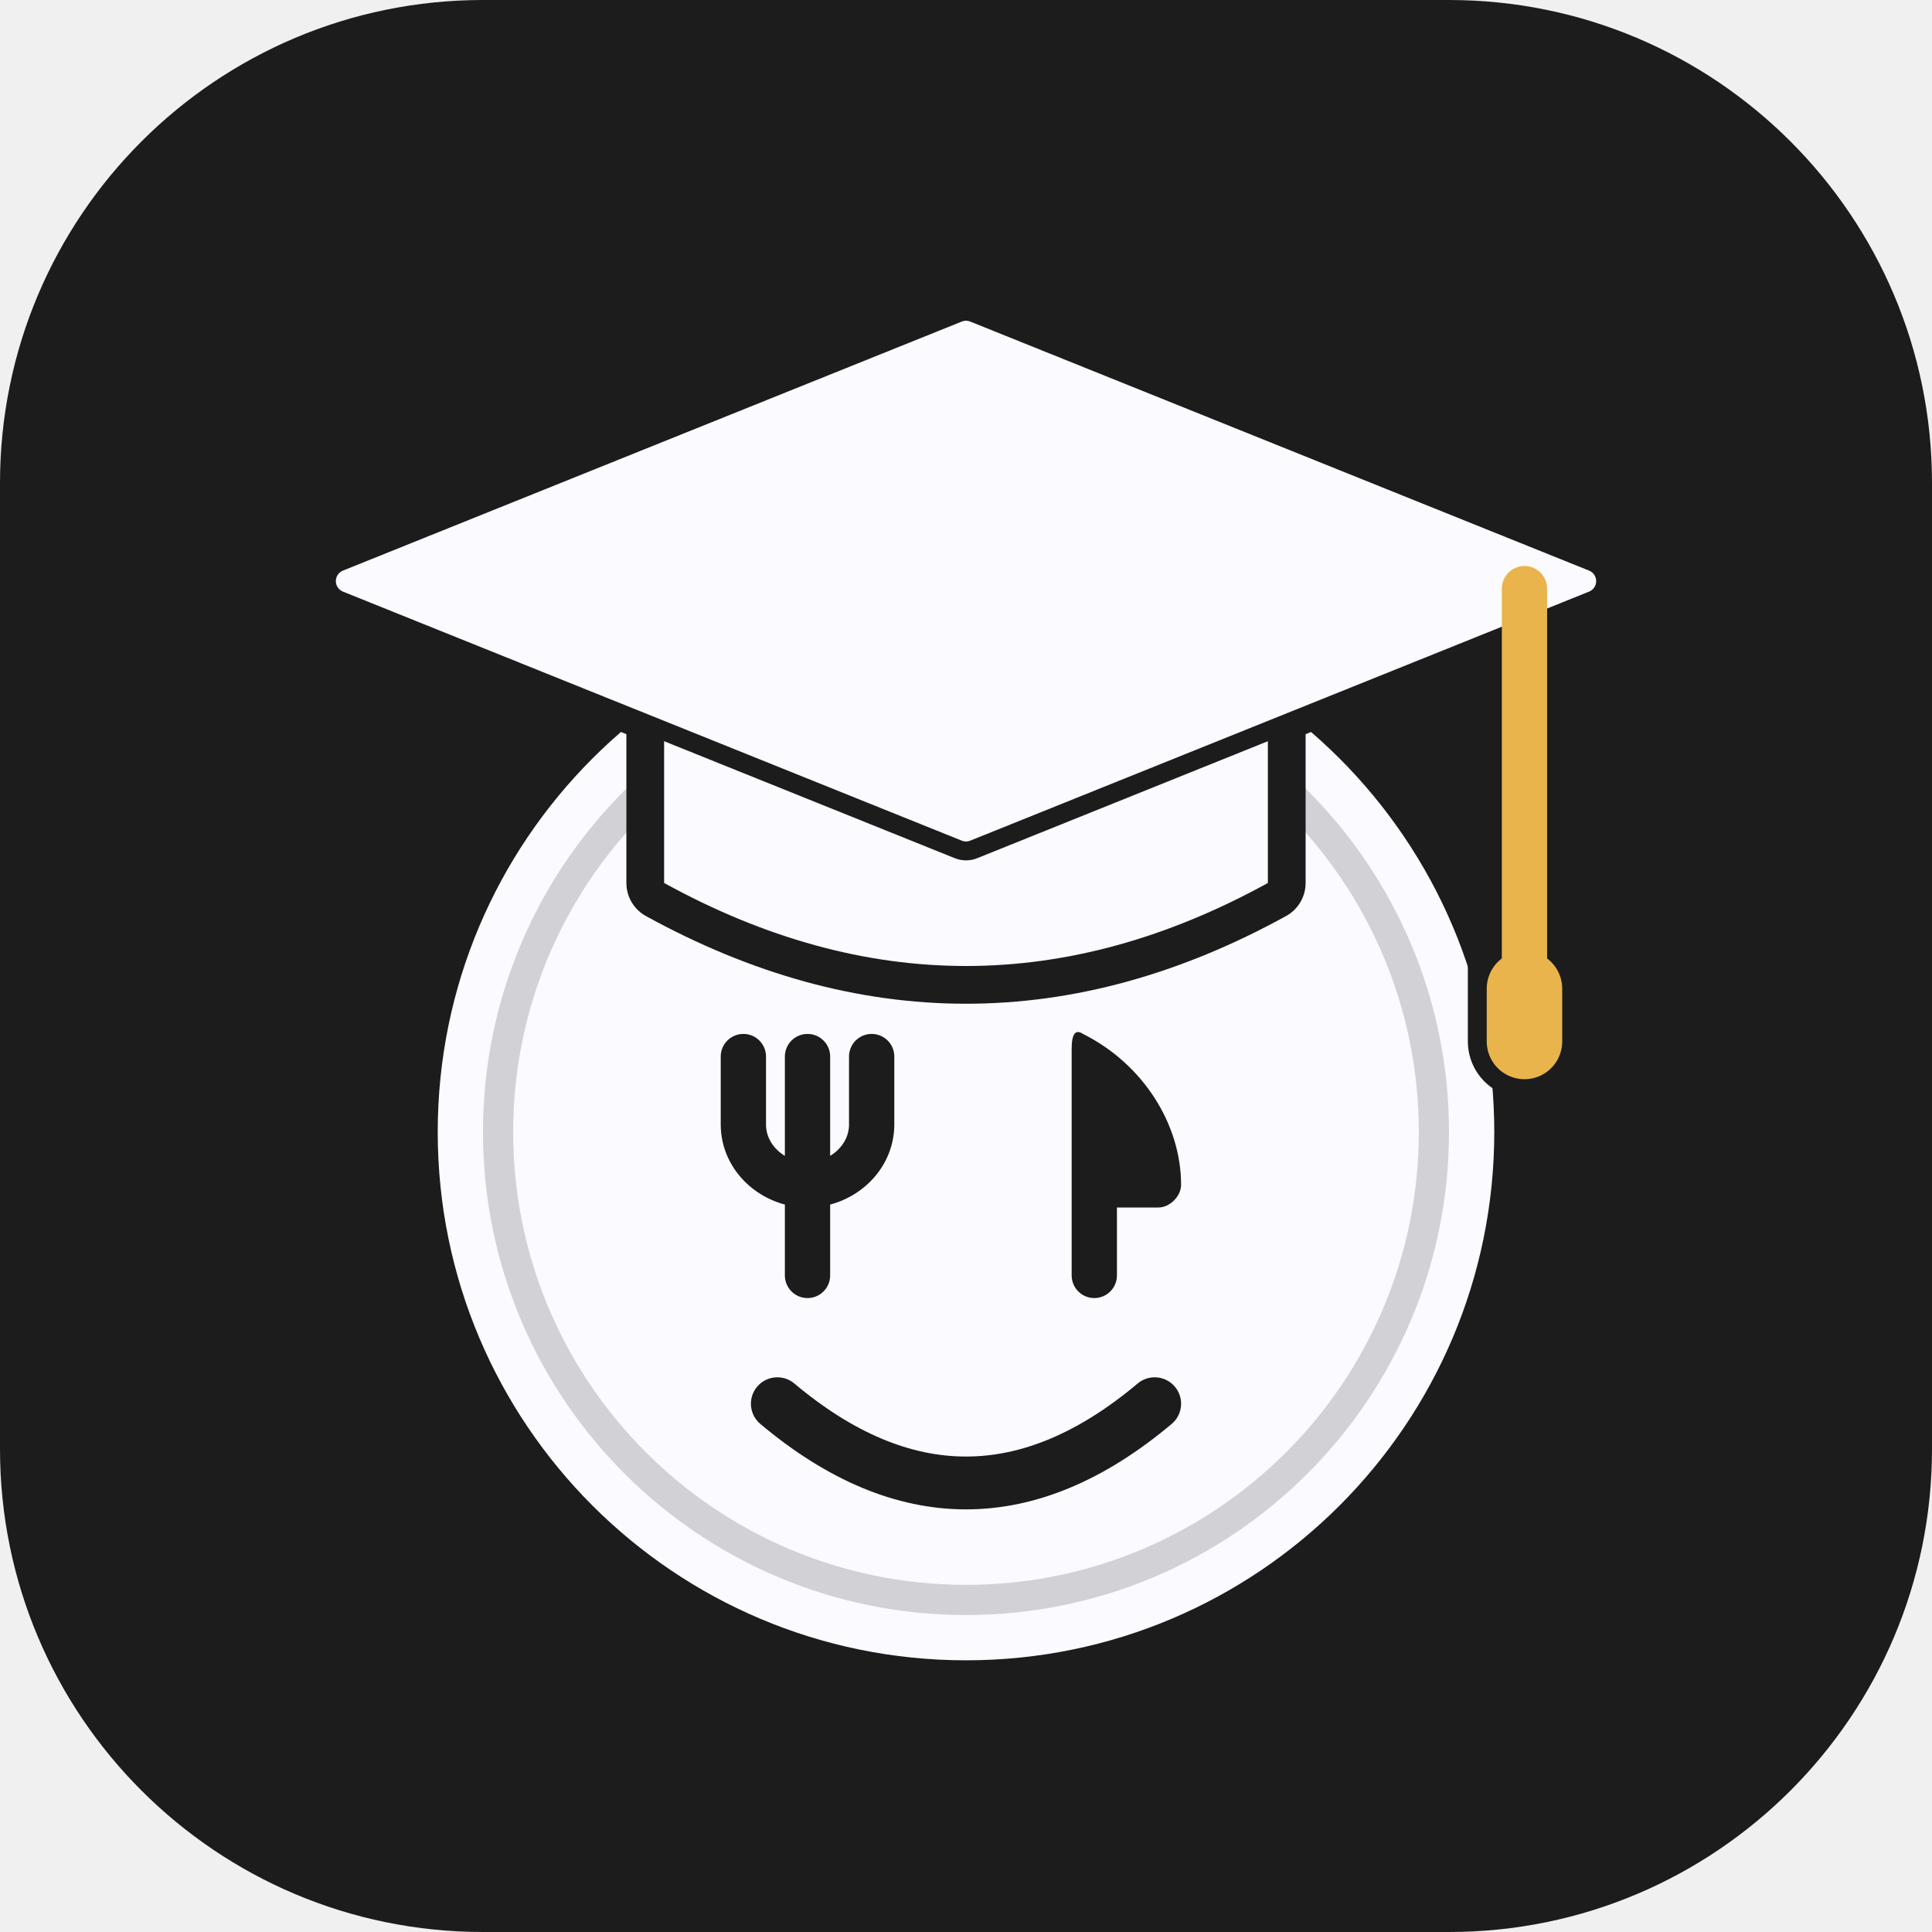
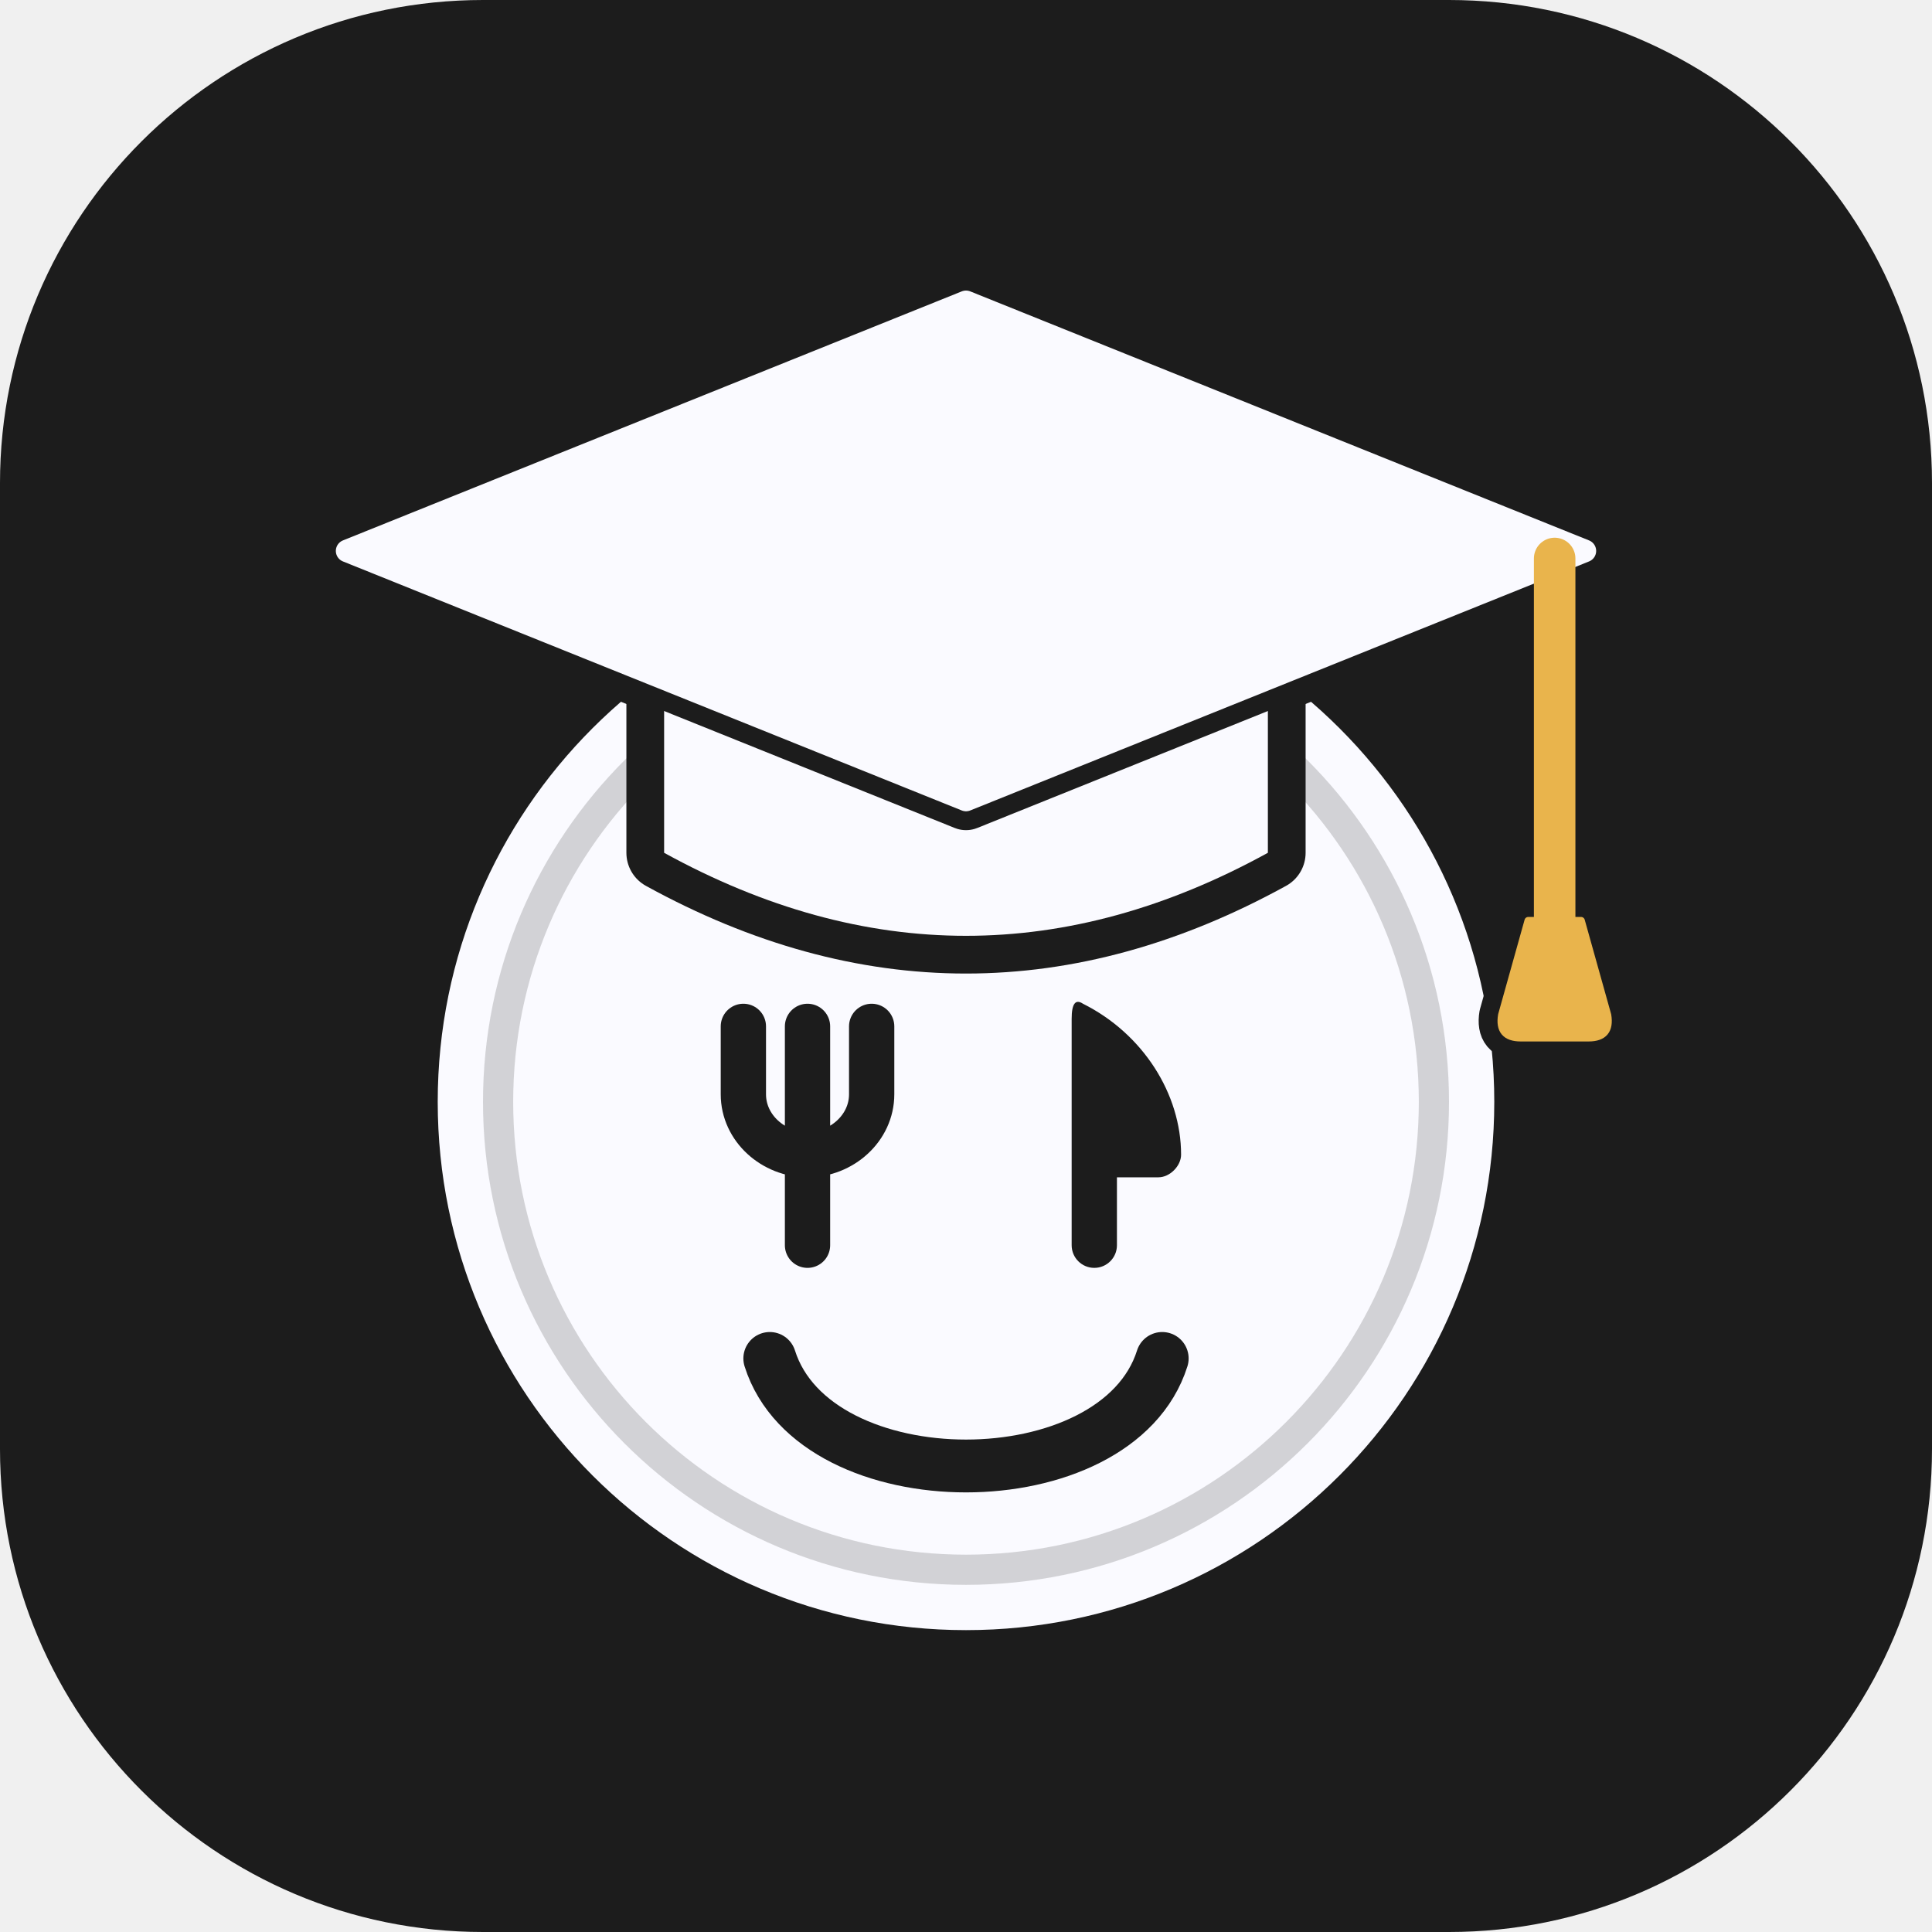
<svg xmlns="http://www.w3.org/2000/svg" viewBox="0 0 512 512" role="img" aria-label="MealScholar">
  <rect width="512" height="512" rx="128" fill="#1C1C1C" />
  <defs>
    <mask id="ms-mark-plate" maskUnits="userSpaceOnUse" x="0" y="0" width="512" height="512">
      <path d="M0 0h512v512H0Z" fill="#fff" />
-       <path d="M176 182v52q80 44 160 0v-52Z" fill="#000" stroke="#000" stroke-width="20" stroke-linejoin="round" />
-       <path d="M256 88 420 154 256 220 92 154Z" fill="#000" stroke="#000" stroke-width="20" stroke-linejoin="round" />
-       <path d="M197 280v18c0 9 8 16 17 16s17-7 17-16v-18m-17 0v58" fill="none" stroke="#000" stroke-width="12" stroke-linecap="round" stroke-linejoin="round" />
-       <path d="M287 274c16 8 26 24 26 40 0 3-3 6-6 6h-11v18a6 6 0 0 1-12 0V278q0-6 3-4Z" fill="#000" />
-       <path d="M206 372Q256 414 306 372" fill="none" stroke="#000" stroke-width="14" stroke-linecap="round" />
-       <path d="M404 156v120" fill="none" stroke="#000" stroke-width="30" stroke-linecap="round" />
-       <circle cx="256" cy="300" r="124" fill="none" stroke="#000" stroke-width="8" opacity="0.18" />
+       <path d="M176 174v52q80 44 160 0v-52Z" fill="#000" stroke="#000" stroke-width="20" stroke-linejoin="round" />
+       <path d="M256 80 420 146 256 212 92 146Z" fill="#000" stroke="#000" stroke-width="20" stroke-linejoin="round" />
+       <path d="M197 272v18c0 9 8 16 17 16s17-7 17-16v-18m-17 0v58" fill="none" stroke="#000" stroke-width="12" stroke-linecap="round" stroke-linejoin="round" />
+       <path d="M287 266c16 8 26 24 26 40 0 3-3 6-6 6h-11v18a6 6 0 0 1-12 0V270q0-6 3-4Z" fill="#000" />
+       <path d="M204 360C216 398 296 398 308 360" fill="none" stroke="#000" stroke-width="14" stroke-linecap="round" />
+       <path d="M412 148v100" fill="none" stroke="#000" stroke-width="28" stroke-linecap="round" />
+       <path d="M405 244h14l7 25q1 6-5 6h-18q-6 0-5-6Z" fill="#000" stroke="#000" stroke-width="12" stroke-linejoin="round" />
+       <circle cx="256" cy="292" r="124" fill="none" stroke="#000" stroke-width="8" opacity="0.18" />
    </mask>
    <mask id="ms-mark-band" maskUnits="userSpaceOnUse" x="0" y="0" width="512" height="512">
      <path d="M0 0h512v512H0Z" fill="#fff" />
-       <path d="M256 88 420 154 256 220 92 154Z" fill="#000" stroke="#000" stroke-width="16" stroke-linejoin="round" />
+       <path d="M256 80 420 146 256 212 92 146Z" fill="#000" stroke="#000" stroke-width="16" stroke-linejoin="round" />
    </mask>
  </defs>
  <g fill="#FAFAFF">
-     <circle cx="256" cy="300" r="140" mask="url(#ms-mark-plate)" />
-     <path d="M176 182v52q80 44 160 0v-52Z" mask="url(#ms-mark-band)" />
-     <path d="M256 88 420 154 256 220 92 154Z" stroke="#FAFAFF" stroke-width="6" stroke-linejoin="round" />
+     <circle cx="256" cy="292" r="140" mask="url(#ms-mark-plate)" />
+     <path d="M176 174v52q80 44 160 0v-52Z" mask="url(#ms-mark-band)" />
+     <path d="M256 80 420 146 256 212 92 146Z" stroke="#FAFAFF" stroke-width="6" stroke-linejoin="round" />
  </g>
-   <path d="M404 156v112" fill="none" stroke="#E9B44C" stroke-width="12" stroke-linecap="round" />
-   <path d="M404 262v14" fill="none" stroke="#E9B44C" stroke-width="20" stroke-linecap="round" />
+   <path d="M412 148v100" fill="none" stroke="#E9B44C" stroke-width="11" stroke-linecap="round" />
+   <path d="M405 244h14l7 25q1 6-5 6h-18q-6 0-5-6Z" fill="#E9B44C" stroke="#E9B44C" stroke-width="2" stroke-linejoin="round" />
</svg>
